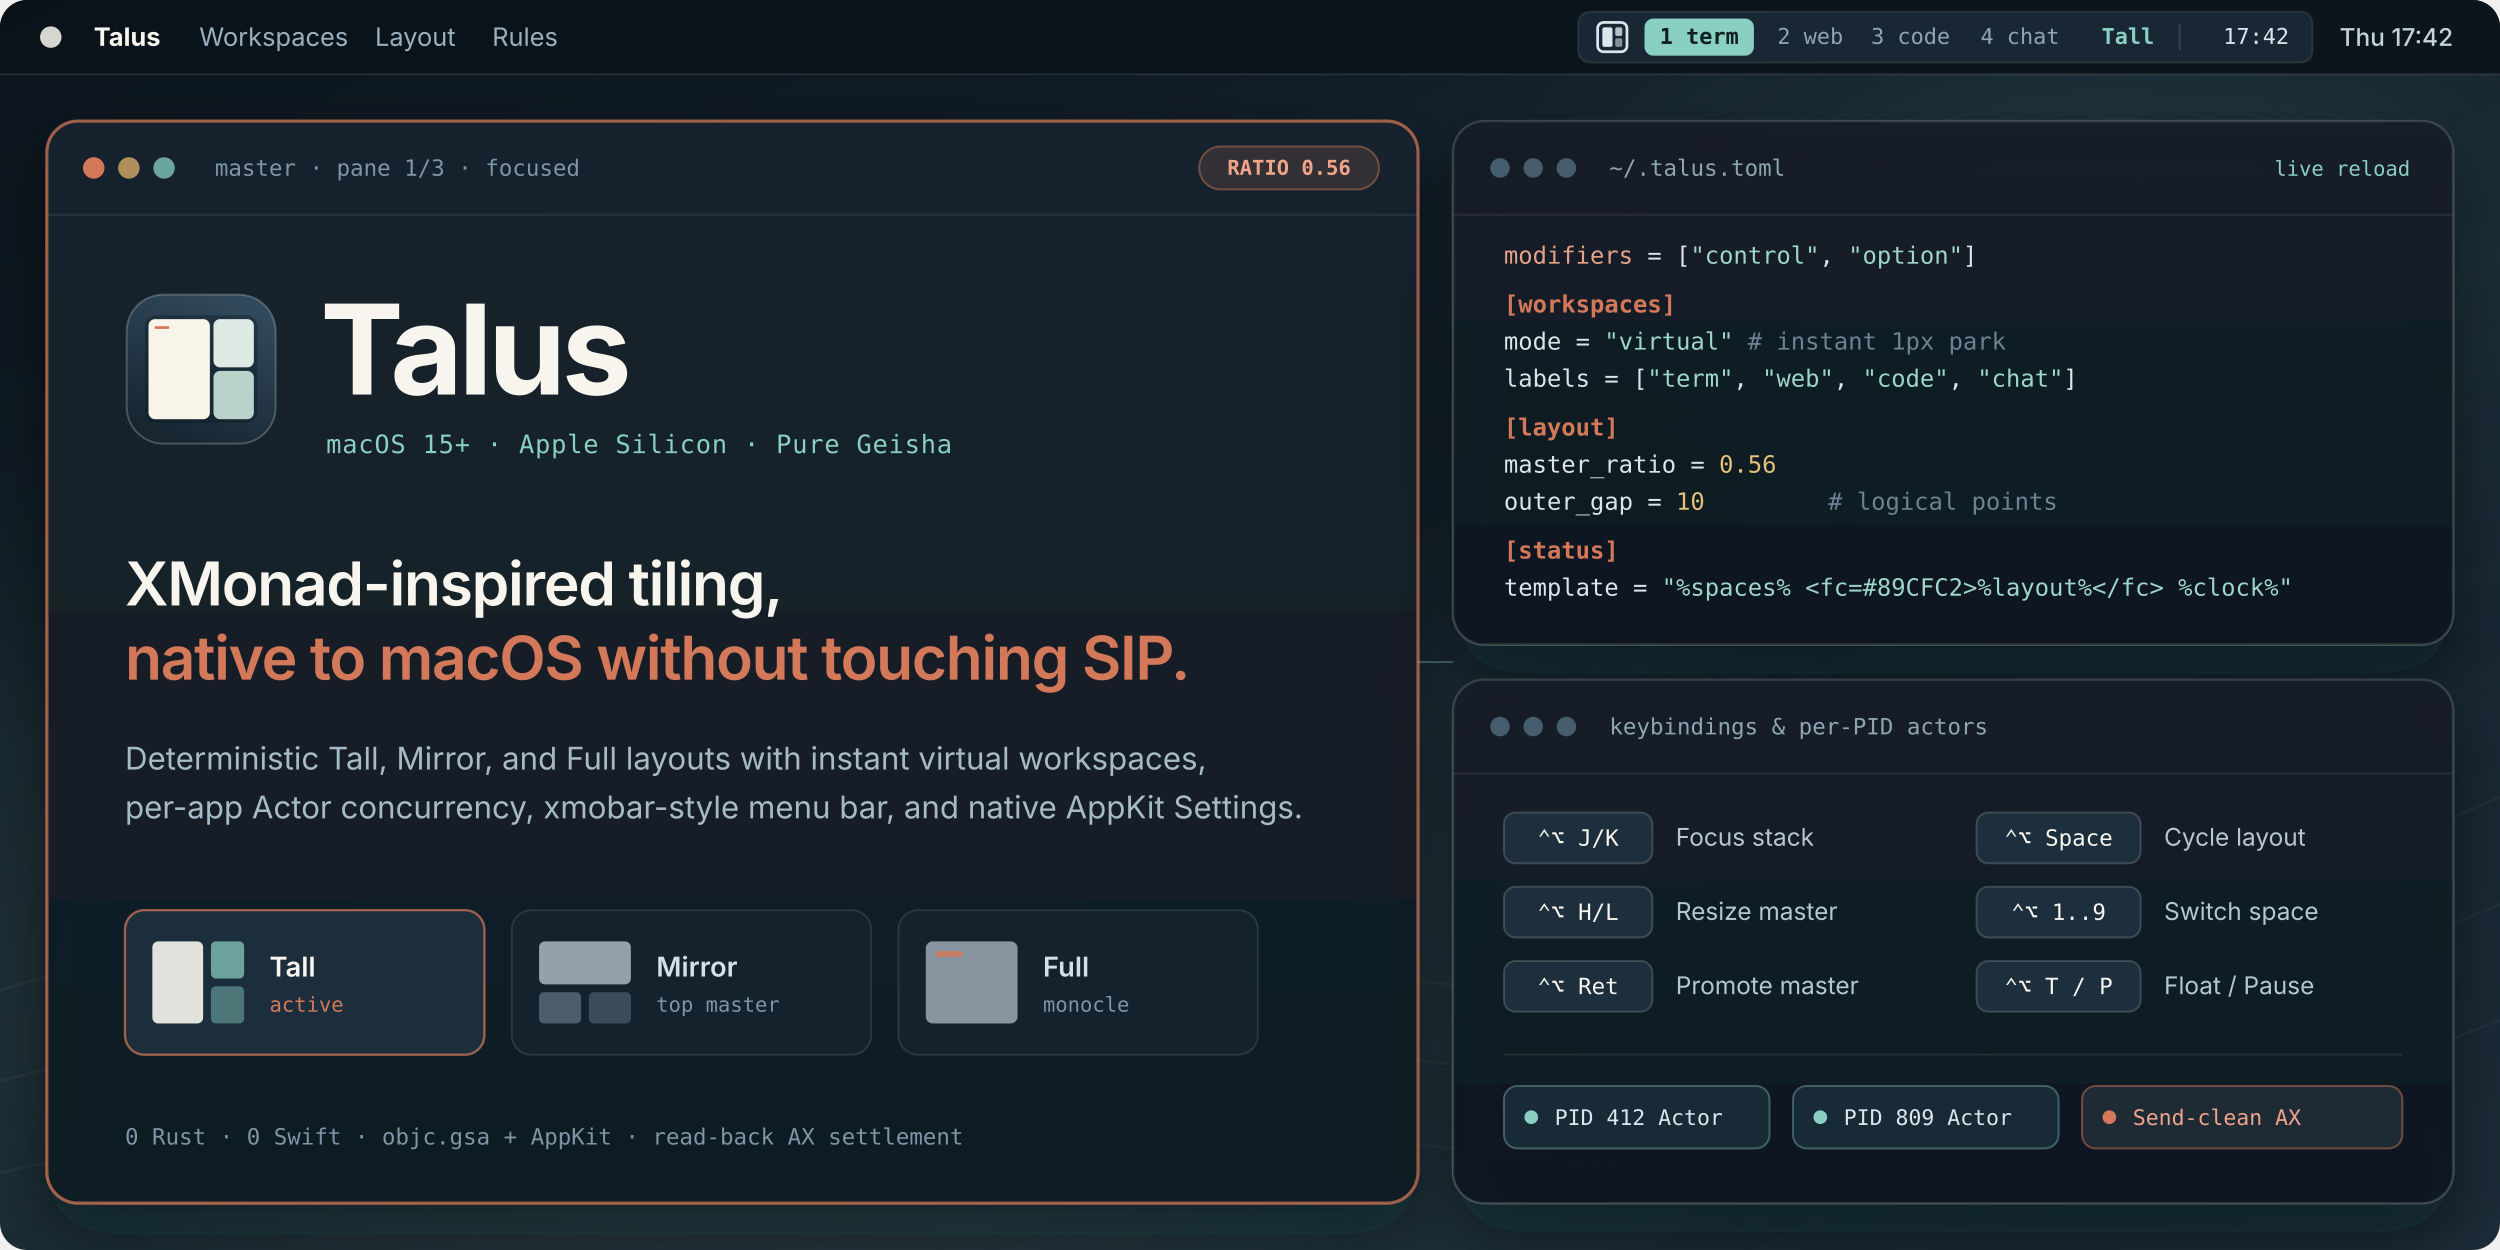
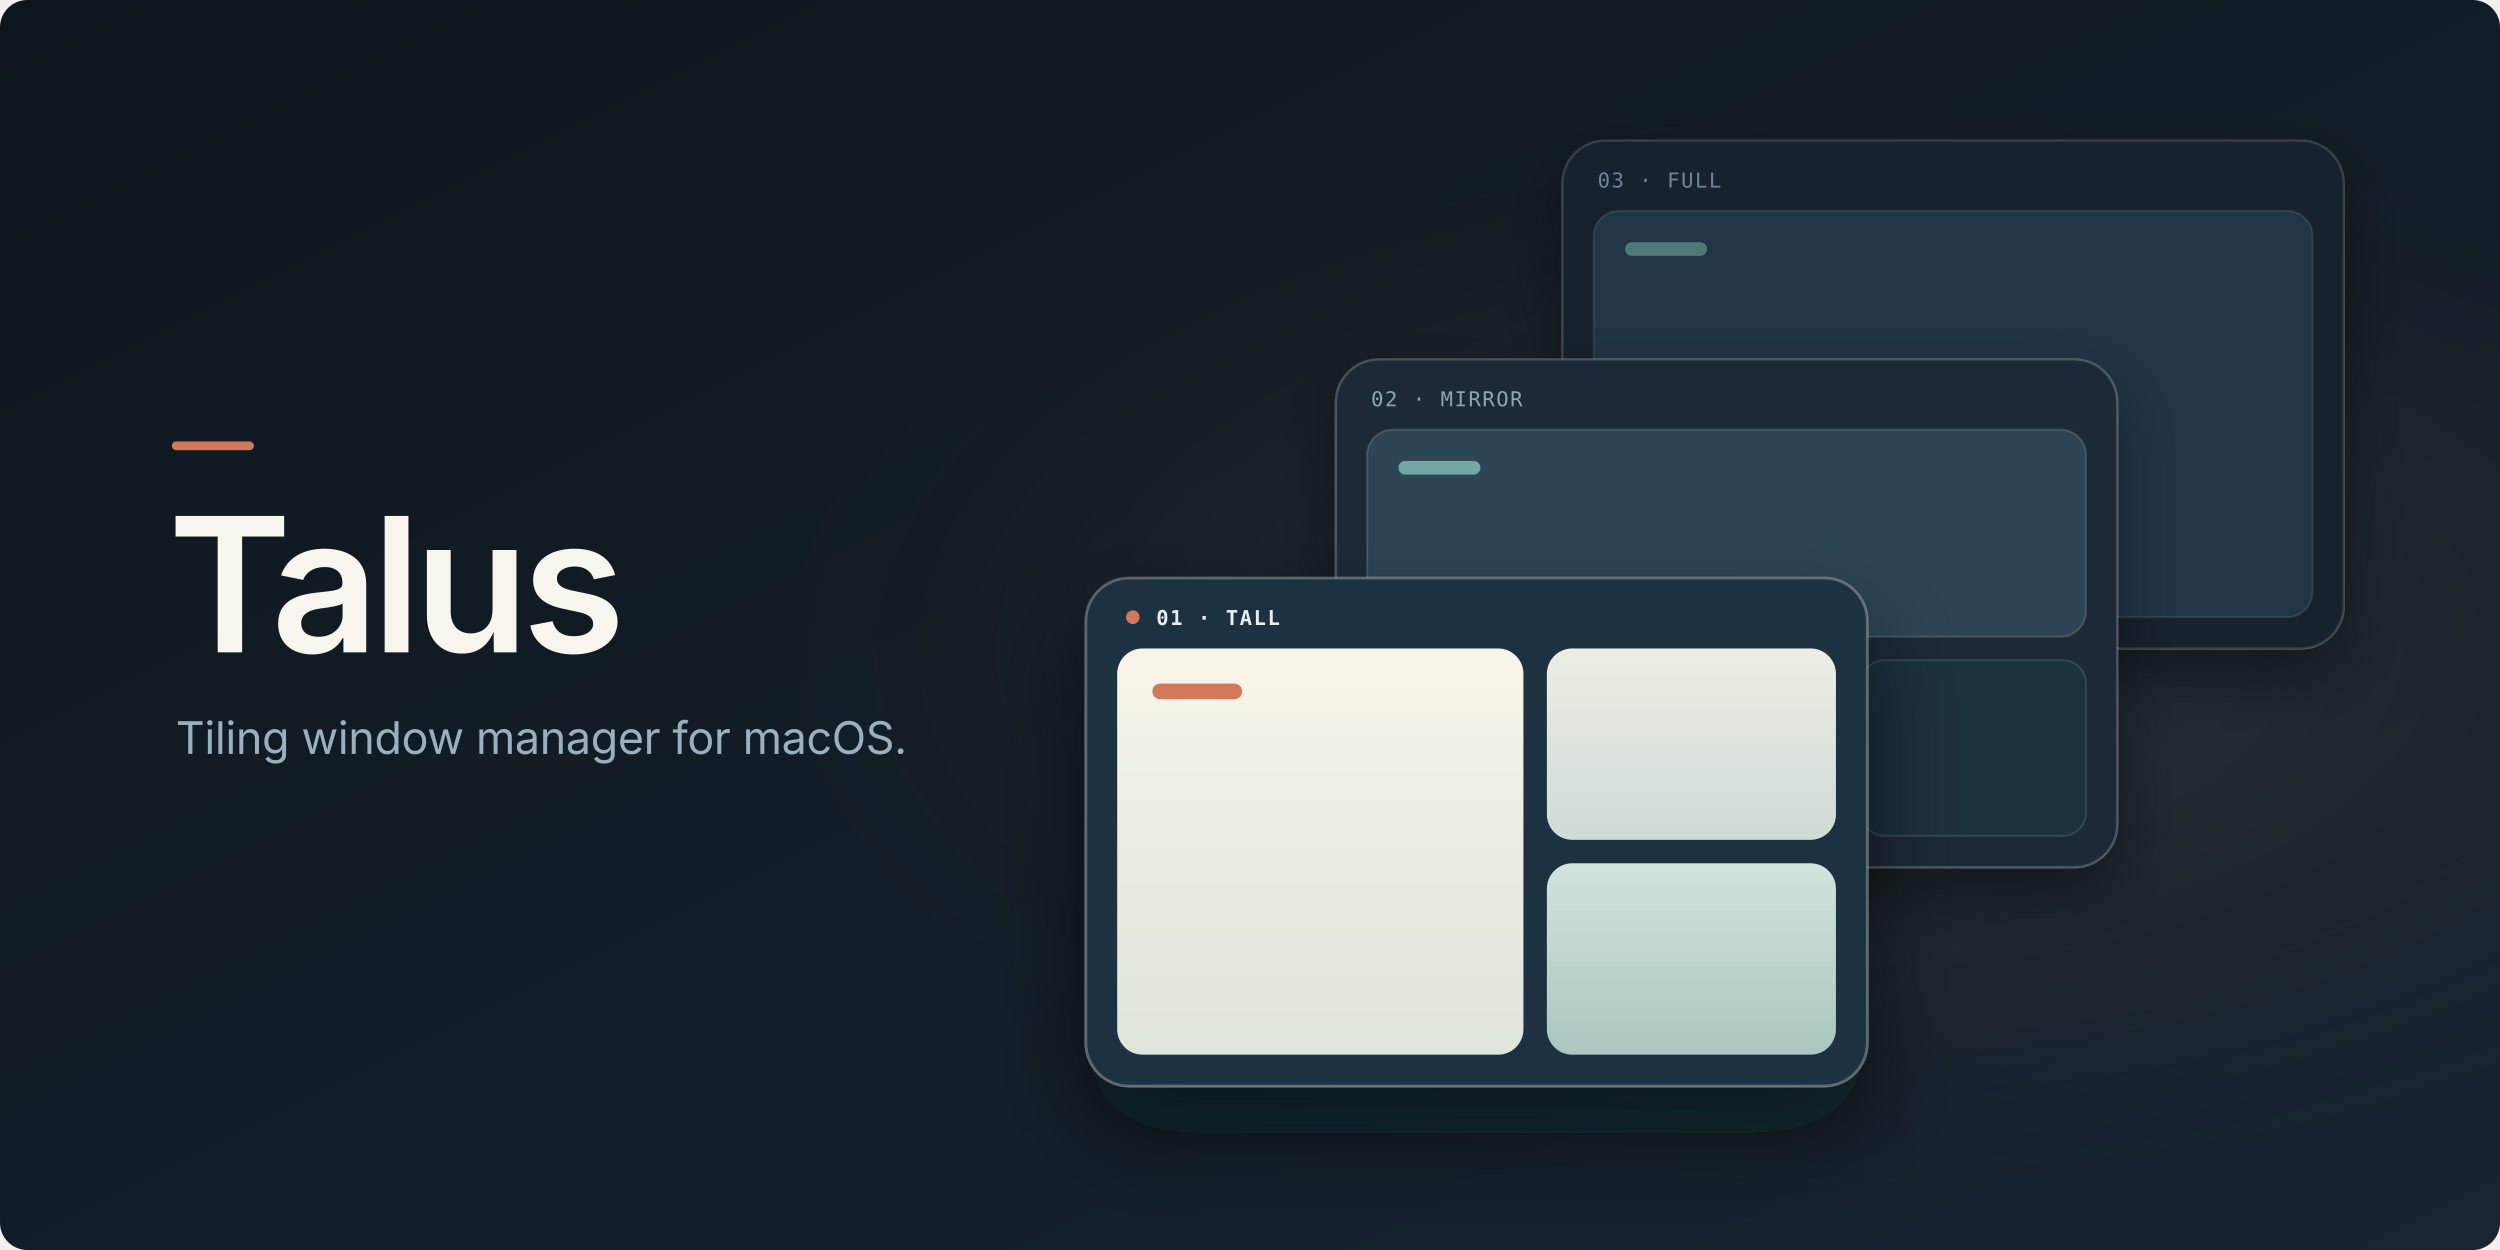
- <svg xmlns="http://www.w3.org/2000/svg" viewBox="0 0 1280 640" width="1280" height="640" role="img" aria-label="Talus — Tiling window manager for macOS">
+ <svg xmlns="http://www.w3.org/2000/svg" viewBox="0 0 1280 640" width="1280" height="640" role="img" aria-label="Talus — Tiling window manager for macOS.">
  <defs>
-     <linearGradient id="wallDark" x1="0%" y1="0%" x2="100%" y2="100%">
-       <stop offset="0%" stop-color="#0C151D" />
-       <stop offset="52%" stop-color="#13212C" />
-       <stop offset="100%" stop-color="#1C2C38" />
+     <linearGradient id="bgDark" x1="0%" y1="0%" x2="100%" y2="100%">
+       <stop offset="0%" stop-color="#0D161D" />
+       <stop offset="100%" stop-color="#162530" />
    </linearGradient>
-     <radialGradient id="horizonGlow" cx="28%" cy="78%" r="58%">
-       <stop offset="0%" stop-color="#D37859" stop-opacity="0.22" />
-       <stop offset="55%" stop-color="#89CFC2" stop-opacity="0.08" />
-       <stop offset="100%" stop-color="#0C151D" stop-opacity="0" />
+     <radialGradient id="glowDark" cx="74%" cy="52%" r="46%">
+       <stop offset="0%" stop-color="#89CFC2" stop-opacity="0.11" />
+       <stop offset="60%" stop-color="#D37859" stop-opacity="0.045" />
+       <stop offset="100%" stop-color="#0D161D" stop-opacity="0" />
    </radialGradient>
-     <radialGradient id="topAura" cx="84%" cy="18%" r="44%">
-       <stop offset="0%" stop-color="#89CFC2" stop-opacity="0.14" />
-       <stop offset="100%" stop-color="#0C151D" stop-opacity="0" />
-     </radialGradient>
-     <linearGradient id="winMaster" x1="0%" y1="0%" x2="0%" y2="100%">
-       <stop offset="0%" stop-color="#17242E" stop-opacity="0.96" />
-       <stop offset="100%" stop-color="#101A22" stop-opacity="0.98" />
+     <linearGradient id="masterD" x1="0%" y1="0%" x2="0%" y2="100%">
+       <stop offset="0%" stop-color="#F9F4E8" />
+       <stop offset="100%" stop-color="#DEE5DB" />
    </linearGradient>
-     <linearGradient id="winStack" x1="0%" y1="0%" x2="0%" y2="100%">
-       <stop offset="0%" stop-color="#142029" stop-opacity="0.92" />
-       <stop offset="100%" stop-color="#0E171F" stop-opacity="0.95" />
+     <linearGradient id="stackTopD" x1="0%" y1="0%" x2="0%" y2="100%">
+       <stop offset="0%" stop-color="#ECEEE5" />
+       <stop offset="100%" stop-color="#CEDBD4" />
    </linearGradient>
-     <linearGradient id="iconBg" x1="29.7%" y1="95.7%" x2="70.3%" y2="4.3%">
-       <stop offset="0%" stop-color="#172631" />
-       <stop offset="100%" stop-color="#31495C" />
+     <linearGradient id="stackBotD" x1="0%" y1="0%" x2="0%" y2="100%">
+       <stop offset="0%" stop-color="#D2E4DB" />
+       <stop offset="100%" stop-color="#A8C7BE" />
    </linearGradient>
-     <filter id="winShadow" x="-8%" y="-8%" width="116%" height="122%">
-       <feDropShadow dx="0" dy="16" stdDeviation="16" flood-color="#04080B" flood-opacity="0.52" />
+     <filter id="cardShadowBackD" x="-16%" y="-16%" width="136%" height="140%">
+       <feDropShadow dx="0" dy="14" stdDeviation="16" flood-color="#04080B" flood-opacity="0.42" />
    </filter>
-     <clipPath id="frameClip">
+     <filter id="cardShadowFrontD" x="-16%" y="-16%" width="136%" height="142%">
+       <feDropShadow dx="0" dy="24" stdDeviation="24" flood-color="#04080B" flood-opacity="0.58" />
+     </filter>
+     <clipPath id="clipDark">
      <rect width="1280" height="640" rx="14" />
    </clipPath>
  </defs>
-   <g clip-path="url(#frameClip)">
-     <rect width="1280" height="640" fill="url(#wallDark)" />
-     <rect width="1280" height="640" fill="url(#horizonGlow)" />
-     <rect width="1280" height="640" fill="url(#topAura)" />
-     <g fill="none" stroke="#F7F5EE" stroke-opacity="0.045" stroke-width="1.2">
-       <path d="M -40 520 Q 280 410, 620 485 T 1320 390" />
-       <path d="M -40 565 Q 310 460, 650 530 T 1320 445" />
-       <path d="M -40 610 Q 340 515, 680 578 T 1320 505" />
+   <g clip-path="url(#clipDark)">
+     <rect width="1280" height="640" fill="url(#bgDark)" />
+     <rect width="1280" height="640" fill="url(#glowDark)" />
+     <rect x="88" y="226" width="42" height="4.5" rx="2.25" fill="#D37859" />
+     <text x="86" y="334" font-family="-apple-system, BlinkMacSystemFont, 'SF Pro Display', 'Inter', 'Helvetica Neue', sans-serif" font-size="96" font-weight="600" letter-spacing="-3.5" fill="#F7F5EE">Talus</text>
+     <text x="90" y="386" font-family="-apple-system, BlinkMacSystemFont, 'SF Pro Text', 'Inter', 'Helvetica Neue', sans-serif" font-size="23" font-weight="400" letter-spacing="-0.2" fill="#9BB0BE">Tiling window manager for macOS.</text>
+     <g transform="translate(800, 72)" filter="url(#cardShadowBackD)">
+       <rect x="0" y="0" width="400" height="260" rx="22" fill="#16242F" stroke="#F7F5EE" stroke-opacity="0.14" stroke-width="1.2" />
+       <text x="18" y="24" font-family="'SF Mono', ui-monospace, 'Menlo', monospace" font-size="10.5" letter-spacing="0.8" fill="#6F8696">03 · FULL</text>
+       <rect x="16" y="36" width="368" height="208" rx="13" fill="#223544" stroke="#F7F5EE" stroke-opacity="0.10" stroke-width="1" />
+       <rect x="32" y="52" width="42" height="7" rx="3.5" fill="#89CFC2" fill-opacity="0.45" />
    </g>
-     <rect x="0" y="0" width="1280" height="38" fill="#0B131A" fill-opacity="0.88" />
-     <line x1="0" y1="38" x2="1280" y2="38" stroke="#F7F5EE" stroke-opacity="0.10" stroke-width="1" />
-     <g font-family="-apple-system, BlinkMacSystemFont, 'SF Pro Text', 'Helvetica Neue', sans-serif" font-size="13" fill="#DDE6EC">
-       <circle cx="26" cy="19" r="5.5" fill="#F7F5EE" fill-opacity="0.86" />
-       <text x="48" y="23.5" font-weight="700" fill="#F7F5EE">Talus</text>
-       <text x="102" y="23.5" fill="#9BB0BE">Workspaces</text>
-       <text x="192" y="23.5" fill="#9BB0BE">Layout</text>
-       <text x="252" y="23.5" fill="#9BB0BE">Rules</text>
+     <g transform="translate(684, 184)" filter="url(#cardShadowBackD)">
+       <rect x="0" y="0" width="400" height="260" rx="22" fill="#1B2C39" stroke="#F7F5EE" stroke-opacity="0.20" stroke-width="1.2" />
+       <text x="18" y="24" font-family="'SF Mono', ui-monospace, 'Menlo', monospace" font-size="10.5" letter-spacing="0.8" fill="#8EA5B4">02 · MIRROR</text>
+       <rect x="16" y="36" width="368" height="106" rx="13" fill="#2D4454" stroke="#F7F5EE" stroke-opacity="0.16" stroke-width="1" />
+       <rect x="32" y="52" width="42" height="7" rx="3.5" fill="#89CFC2" fill-opacity="0.72" />
+       <rect x="16" y="154" width="115" height="90" rx="12" fill="#233745" stroke="#F7F5EE" stroke-opacity="0.12" stroke-width="1" />
+       <rect x="143" y="154" width="114" height="90" rx="12" fill="#213442" stroke="#F7F5EE" stroke-opacity="0.12" stroke-width="1" />
+       <rect x="269" y="154" width="115" height="90" rx="12" fill="#1F313E" stroke="#F7F5EE" stroke-opacity="0.12" stroke-width="1" />
    </g>
-     <g transform="translate(808, 6)">
-       <rect x="0" y="0" width="376" height="26" rx="6" fill="#182733" stroke="#F7F5EE" stroke-opacity="0.10" stroke-width="1" />
-       <g transform="translate(10, 5.5)">
-         <rect x="0" y="0" width="15" height="15" rx="3" fill="none" stroke="#DDE6EC" stroke-width="1.4" />
-         <rect x="2.4" y="2.5" width="5.2" height="10" rx="1" fill="#DDE6EC" />
-         <rect x="9" y="2.5" width="3.6" height="4.4" rx="0.8" fill="#DDE6EC" fill-opacity="0.8" />
-         <rect x="9" y="8.1" width="3.6" height="4.4" rx="0.8" fill="#DDE6EC" fill-opacity="0.55" />
-       </g>
-       <rect x="34" y="3.5" width="56" height="19" rx="4.5" fill="#89CFC2" />
-       <text x="62" y="16.5" text-anchor="middle" font-family="'SF Mono', ui-monospace, 'Menlo', monospace" font-size="11.2" font-weight="600" fill="#10201E">1 term</text>
-       <text x="102" y="16.5" font-family="'SF Mono', ui-monospace, 'Menlo', monospace" font-size="11.2" fill="#8EA5B4">2 web</text>
-       <text x="150" y="16.5" font-family="'SF Mono', ui-monospace, 'Menlo', monospace" font-size="11.2" fill="#8EA5B4">3 code</text>
-       <text x="206" y="16.5" font-family="'SF Mono', ui-monospace, 'Menlo', monospace" font-size="11.2" fill="#8EA5B4">4 chat</text>
-       <text x="268" y="16.5" font-family="'SF Mono', ui-monospace, 'Menlo', monospace" font-size="11.2" font-weight="600" fill="#89CFC2">Tall</text>
-       <line x1="308" y1="6" x2="308" y2="20" stroke="#F7F5EE" stroke-opacity="0.14" stroke-width="1" />
-       <text x="364" y="16.5" text-anchor="end" font-family="'SF Mono', ui-monospace, 'Menlo', monospace" font-size="11.2" fill="#DDE6EC">17:42</text>
-     </g>
-     <text x="1256" y="23.5" text-anchor="end" font-family="-apple-system, BlinkMacSystemFont, 'SF Pro Text', sans-serif" font-size="12.5" font-weight="500" fill="#C4D3DC">Thu 17:42</text>
-     <g filter="url(#winShadow)">
-       <rect x="24" y="62" width="702" height="554" rx="16" fill="url(#winMaster)" stroke="#D37859" stroke-opacity="0.72" stroke-width="1.6" />
-     </g>
-     <circle cx="48" cy="86" r="5.5" fill="#D37859" />
-     <circle cx="66" cy="86" r="5.5" fill="#E3B36B" fill-opacity="0.75" />
-     <circle cx="84" cy="86" r="5.5" fill="#89CFC2" fill-opacity="0.75" />
-     <text x="110" y="90" font-family="'SF Mono', ui-monospace, 'Menlo', monospace" font-size="11.5" fill="#7D95A5">master · pane 1/3 · focused</text>
-     <rect x="614" y="75" width="92" height="22" rx="11" fill="#D37859" fill-opacity="0.16" stroke="#D37859" stroke-opacity="0.45" stroke-width="1" />
-     <text x="660" y="89.5" text-anchor="middle" font-family="'SF Mono', ui-monospace, 'Menlo', monospace" font-size="10.5" font-weight="600" fill="#F0A48A">RATIO 0.56</text>
-     <line x1="24" y1="110" x2="726" y2="110" stroke="#F7F5EE" stroke-opacity="0.08" stroke-width="1" />
-     <g transform="translate(60, 146) scale(0.084)">
-       <rect x="58" y="58" width="908" height="908" rx="224" fill="url(#iconBg)" stroke="#FFFFFF" stroke-opacity="0.22" stroke-width="12" />
-       <rect x="169" y="184" width="686" height="656" rx="70" fill="#0A1924" fill-opacity="0.40" />
-       <rect x="191" y="207" width="374" height="610" rx="40" fill="#F9F4E8" />
-       <rect x="587" y="207" width="246" height="294" rx="40" fill="#DFEAE4" />
-       <rect x="587" y="523" width="246" height="294" rx="40" fill="#B9D3CA" />
-       <rect x="228" y="250" width="90" height="17" rx="8.5" fill="#D37859" />
-     </g>
-     <text x="164" y="202" font-family="-apple-system, BlinkMacSystemFont, 'SF Pro Display', 'Inter', sans-serif" font-size="64" font-weight="700" letter-spacing="-2.2" fill="#F7F5EE">Talus</text>
-     <text x="167" y="232" font-family="'SF Mono', ui-monospace, 'Menlo', monospace" font-size="13" letter-spacing="0.4" fill="#89CFC2">macOS 15+ · Apple Silicon · Pure Geisha</text>
-     <text x="64" y="310" font-family="-apple-system, BlinkMacSystemFont, 'SF Pro Display', 'Inter', sans-serif" font-size="31" font-weight="600" letter-spacing="-0.7" fill="#F7F5EE">
-       XMonad-inspired tiling,
-     </text>
-     <text x="64" y="348" font-family="-apple-system, BlinkMacSystemFont, 'SF Pro Display', 'Inter', sans-serif" font-size="31" font-weight="600" letter-spacing="-0.7" fill="#D37859">
-       native to macOS without touching SIP.
-     </text>
-     <text x="64" y="394" font-family="-apple-system, BlinkMacSystemFont, 'SF Pro Text', 'Inter', sans-serif" font-size="16" fill="#A6BAC7">
-       <tspan x="64" dy="0">Deterministic Tall, Mirror, and Full layouts with instant virtual workspaces,</tspan>
-       <tspan x="64" dy="25">per-app Actor concurrency, xmobar-style menu bar, and native AppKit Settings.</tspan>
-     </text>
-     <g transform="translate(64, 466)">
-       <rect x="0" y="0" width="184" height="74" rx="10" fill="#1C2E3B" stroke="#D37859" stroke-opacity="0.72" stroke-width="1.2" />
-       <rect x="14" y="16" width="26" height="42" rx="3" fill="#F7F5EE" fill-opacity="0.90" />
-       <rect x="44" y="16" width="17" height="19" rx="2.5" fill="#89CFC2" fill-opacity="0.72" />
-       <rect x="44" y="39" width="17" height="19" rx="2.5" fill="#89CFC2" fill-opacity="0.45" />
-       <text x="74" y="34" font-family="-apple-system, BlinkMacSystemFont, 'SF Pro Text', sans-serif" font-size="14" font-weight="600" fill="#F7F5EE">Tall</text>
-       <text x="74" y="52" font-family="'SF Mono', ui-monospace, 'Menlo', monospace" font-size="10.5" fill="#D37859">active</text>
-       <rect x="198" y="0" width="184" height="74" rx="10" fill="#14222D" stroke="#F7F5EE" stroke-opacity="0.11" stroke-width="1" />
-       <rect x="212" y="16" width="47" height="22" rx="3" fill="#C4D3DC" fill-opacity="0.72" />
-       <rect x="212" y="42" width="21.5" height="16" rx="2.5" fill="#8EA5B4" fill-opacity="0.45" />
-       <rect x="237.5" y="42" width="21.5" height="16" rx="2.5" fill="#8EA5B4" fill-opacity="0.32" />
-       <text x="272" y="34" font-family="-apple-system, BlinkMacSystemFont, 'SF Pro Text', sans-serif" font-size="14" font-weight="600" fill="#D4DFE6">Mirror</text>
-       <text x="272" y="52" font-family="'SF Mono', ui-monospace, 'Menlo', monospace" font-size="10.5" fill="#7D95A5">top master</text>
-       <rect x="396" y="0" width="184" height="74" rx="10" fill="#14222D" stroke="#F7F5EE" stroke-opacity="0.11" stroke-width="1" />
-       <rect x="410" y="16" width="47" height="42" rx="3.5" fill="#C4D3DC" fill-opacity="0.65" />
-       <rect x="415" y="21" width="14" height="3" rx="1.5" fill="#D37859" fill-opacity="0.85" />
-       <text x="470" y="34" font-family="-apple-system, BlinkMacSystemFont, 'SF Pro Text', sans-serif" font-size="14" font-weight="600" fill="#D4DFE6">Full</text>
-       <text x="470" y="52" font-family="'SF Mono', ui-monospace, 'Menlo', monospace" font-size="10.5" fill="#7D95A5">monocle</text>
-     </g>
-     <text x="64" y="586" font-family="'SF Mono', ui-monospace, 'Menlo', monospace" font-size="11.5" fill="#7D95A5">
-       0 Rust · 0 Swift · objc.gsa + AppKit · read-back AX settlement
-     </text>
-     <g filter="url(#winShadow)">
-       <rect x="744" y="62" width="512" height="268" rx="16" fill="url(#winStack)" stroke="#F7F5EE" stroke-opacity="0.14" stroke-width="1.2" />
-     </g>
-     <circle cx="768" cy="86" r="5" fill="#465D6D" />
-     <circle cx="785" cy="86" r="5" fill="#465D6D" />
-     <circle cx="802" cy="86" r="5" fill="#465D6D" />
-     <text x="824" y="90" font-family="'SF Mono', ui-monospace, 'Menlo', monospace" font-size="11.5" fill="#8EA5B4">~/.talus.toml</text>
-     <text x="1234" y="90" text-anchor="end" font-family="'SF Mono', ui-monospace, 'Menlo', monospace" font-size="10.5" fill="#89CFC2">live reload</text>
-     <line x1="744" y1="110" x2="1256" y2="110" stroke="#F7F5EE" stroke-opacity="0.08" stroke-width="1" />
-     <g font-family="'SF Mono', ui-monospace, 'Menlo', monospace" font-size="12.2" fill="#DCE5EB">
-       <text x="770" y="135">
-         <tspan fill="#E5A287">modifiers</tspan> = [<tspan fill="#9ED6C8">"control"</tspan>, <tspan fill="#9ED6C8">"option"</tspan>]</text>
-       <text x="770" y="160">
-         <tspan fill="#D37859" font-weight="600">[workspaces]</tspan>
-       </text>
-       <text x="770" y="179">mode = <tspan fill="#9ED6C8">"virtual"</tspan>
-         <tspan fill="#6B8393"># instant 1px park</tspan>
-       </text>
-       <text x="770" y="198">labels = [<tspan fill="#9ED6C8">"term"</tspan>, <tspan fill="#9ED6C8">"web"</tspan>, <tspan fill="#9ED6C8">"code"</tspan>, <tspan fill="#9ED6C8">"chat"</tspan>]</text>
-       <text x="770" y="223">
-         <tspan fill="#D37859" font-weight="600">[layout]</tspan>
-       </text>
-       <text x="770" y="242">master_ratio = <tspan fill="#E5C07B">0.56</tspan>
-       </text>
-       <text x="770" y="261">outer_gap = <tspan fill="#E5C07B">10</tspan>
-       </text>
-       <text x="936" y="261">
-         <tspan fill="#6B8393"># logical points</tspan>
-       </text>
-       <text x="770" y="286">
-         <tspan fill="#D37859" font-weight="600">[status]</tspan>
-       </text>
-       <text x="770" y="305">template = <tspan fill="#9ED6C8">"%spaces%  &lt;fc=#89CFC2&gt;%layout%&lt;/fc&gt;  %clock%"</tspan>
-       </text>
-     </g>
-     <g filter="url(#winShadow)">
-       <rect x="744" y="348" width="512" height="268" rx="16" fill="url(#winStack)" stroke="#F7F5EE" stroke-opacity="0.14" stroke-width="1.2" />
-     </g>
-     <circle cx="768" cy="372" r="5" fill="#465D6D" />
-     <circle cx="785" cy="372" r="5" fill="#465D6D" />
-     <circle cx="802" cy="372" r="5" fill="#465D6D" />
-     <text x="824" y="376" font-family="'SF Mono', ui-monospace, 'Menlo', monospace" font-size="11.5" fill="#8EA5B4">keybindings &amp; per-PID actors</text>
-     <line x1="744" y1="396" x2="1256" y2="396" stroke="#F7F5EE" stroke-opacity="0.08" stroke-width="1" />
-     <g font-family="'SF Mono', ui-monospace, 'Menlo', monospace" font-size="11.5">
-       <rect x="770" y="416" width="76" height="26" rx="6" fill="#1D2F3D" stroke="#F7F5EE" stroke-opacity="0.18" stroke-width="1" />
-       <text x="808" y="433" text-anchor="middle" fill="#F7F5EE">⌃⌥ J/K</text>
-       <text x="858" y="433" font-family="-apple-system, BlinkMacSystemFont, sans-serif" font-size="12.5" fill="#B5C7D3">Focus stack</text>
-       <rect x="1012" y="416" width="84" height="26" rx="6" fill="#1D2F3D" stroke="#F7F5EE" stroke-opacity="0.18" stroke-width="1" />
-       <text x="1054" y="433" text-anchor="middle" fill="#F7F5EE">⌃⌥ Space</text>
-       <text x="1108" y="433" font-family="-apple-system, BlinkMacSystemFont, sans-serif" font-size="12.5" fill="#B5C7D3">Cycle layout</text>
-       <rect x="770" y="454" width="76" height="26" rx="6" fill="#1D2F3D" stroke="#F7F5EE" stroke-opacity="0.18" stroke-width="1" />
-       <text x="808" y="471" text-anchor="middle" fill="#F7F5EE">⌃⌥ H/L</text>
-       <text x="858" y="471" font-family="-apple-system, BlinkMacSystemFont, sans-serif" font-size="12.5" fill="#B5C7D3">Resize master</text>
-       <rect x="1012" y="454" width="84" height="26" rx="6" fill="#1D2F3D" stroke="#F7F5EE" stroke-opacity="0.18" stroke-width="1" />
-       <text x="1054" y="471" text-anchor="middle" fill="#F7F5EE">⌃⌥ 1..9</text>
-       <text x="1108" y="471" font-family="-apple-system, BlinkMacSystemFont, sans-serif" font-size="12.5" fill="#B5C7D3">Switch space</text>
-       <rect x="770" y="492" width="76" height="26" rx="6" fill="#1D2F3D" stroke="#F7F5EE" stroke-opacity="0.18" stroke-width="1" />
-       <text x="808" y="509" text-anchor="middle" fill="#F7F5EE">⌃⌥ Ret</text>
-       <text x="858" y="509" font-family="-apple-system, BlinkMacSystemFont, sans-serif" font-size="12.5" fill="#B5C7D3">Promote master</text>
-       <rect x="1012" y="492" width="84" height="26" rx="6" fill="#1D2F3D" stroke="#F7F5EE" stroke-opacity="0.18" stroke-width="1" />
-       <text x="1054" y="509" text-anchor="middle" fill="#F7F5EE">⌃⌥ T / P</text>
-       <text x="1108" y="509" font-family="-apple-system, BlinkMacSystemFont, sans-serif" font-size="12.5" fill="#B5C7D3">Float / Pause</text>
-     </g>
-     <line x1="770" y1="540" x2="1230" y2="540" stroke="#F7F5EE" stroke-opacity="0.09" stroke-width="1" />
-     <g transform="translate(770, 556)" font-family="'SF Mono', ui-monospace, 'Menlo', monospace" font-size="11">
-       <rect x="0" y="0" width="136" height="32" rx="7" fill="#182A36" stroke="#89CFC2" stroke-opacity="0.38" stroke-width="1" />
-       <circle cx="14" cy="16" r="3.5" fill="#89CFC2" />
-       <text x="26" y="20" fill="#DDE6EC">PID 412 Actor</text>
-       <rect x="148" y="0" width="136" height="32" rx="7" fill="#182A36" stroke="#89CFC2" stroke-opacity="0.38" stroke-width="1" />
-       <circle cx="162" cy="16" r="3.5" fill="#89CFC2" />
-       <text x="174" y="20" fill="#DDE6EC">PID 809 Actor</text>
-       <rect x="296" y="0" width="164" height="32" rx="7" fill="#1E2B35" stroke="#D37859" stroke-opacity="0.48" stroke-width="1" />
-       <circle cx="310" cy="16" r="3.5" fill="#D37859" />
-       <text x="322" y="20" fill="#F0A48A">Send-clean AX</text>
-     </g>
-     <g stroke="#89CFC2" stroke-opacity="0.32" stroke-width="1">
-       <line x1="726" y1="339" x2="744" y2="339" />
+     <g transform="translate(556, 296)" filter="url(#cardShadowFrontD)">
+       <rect x="0" y="0" width="400" height="260" rx="22" fill="#1E3140" stroke="#F7F5EE" stroke-opacity="0.28" stroke-width="1.4" />
+       <circle cx="24" cy="20" r="3.5" fill="#D37859" />
+       <text x="36" y="24" font-family="'SF Mono', ui-monospace, 'Menlo', monospace" font-size="10.5" font-weight="600" letter-spacing="0.8" fill="#E6EEF3">01 · TALL</text>
+       <rect x="16" y="36" width="208" height="208" rx="13" fill="url(#masterD)" />
+       <rect x="34" y="54" width="46" height="8" rx="4" fill="#D37859" />
+       <rect x="236" y="36" width="148" height="98" rx="13" fill="url(#stackTopD)" />
+       <rect x="236" y="146" width="148" height="98" rx="13" fill="url(#stackBotD)" />
    </g>
  </g>
</svg>
